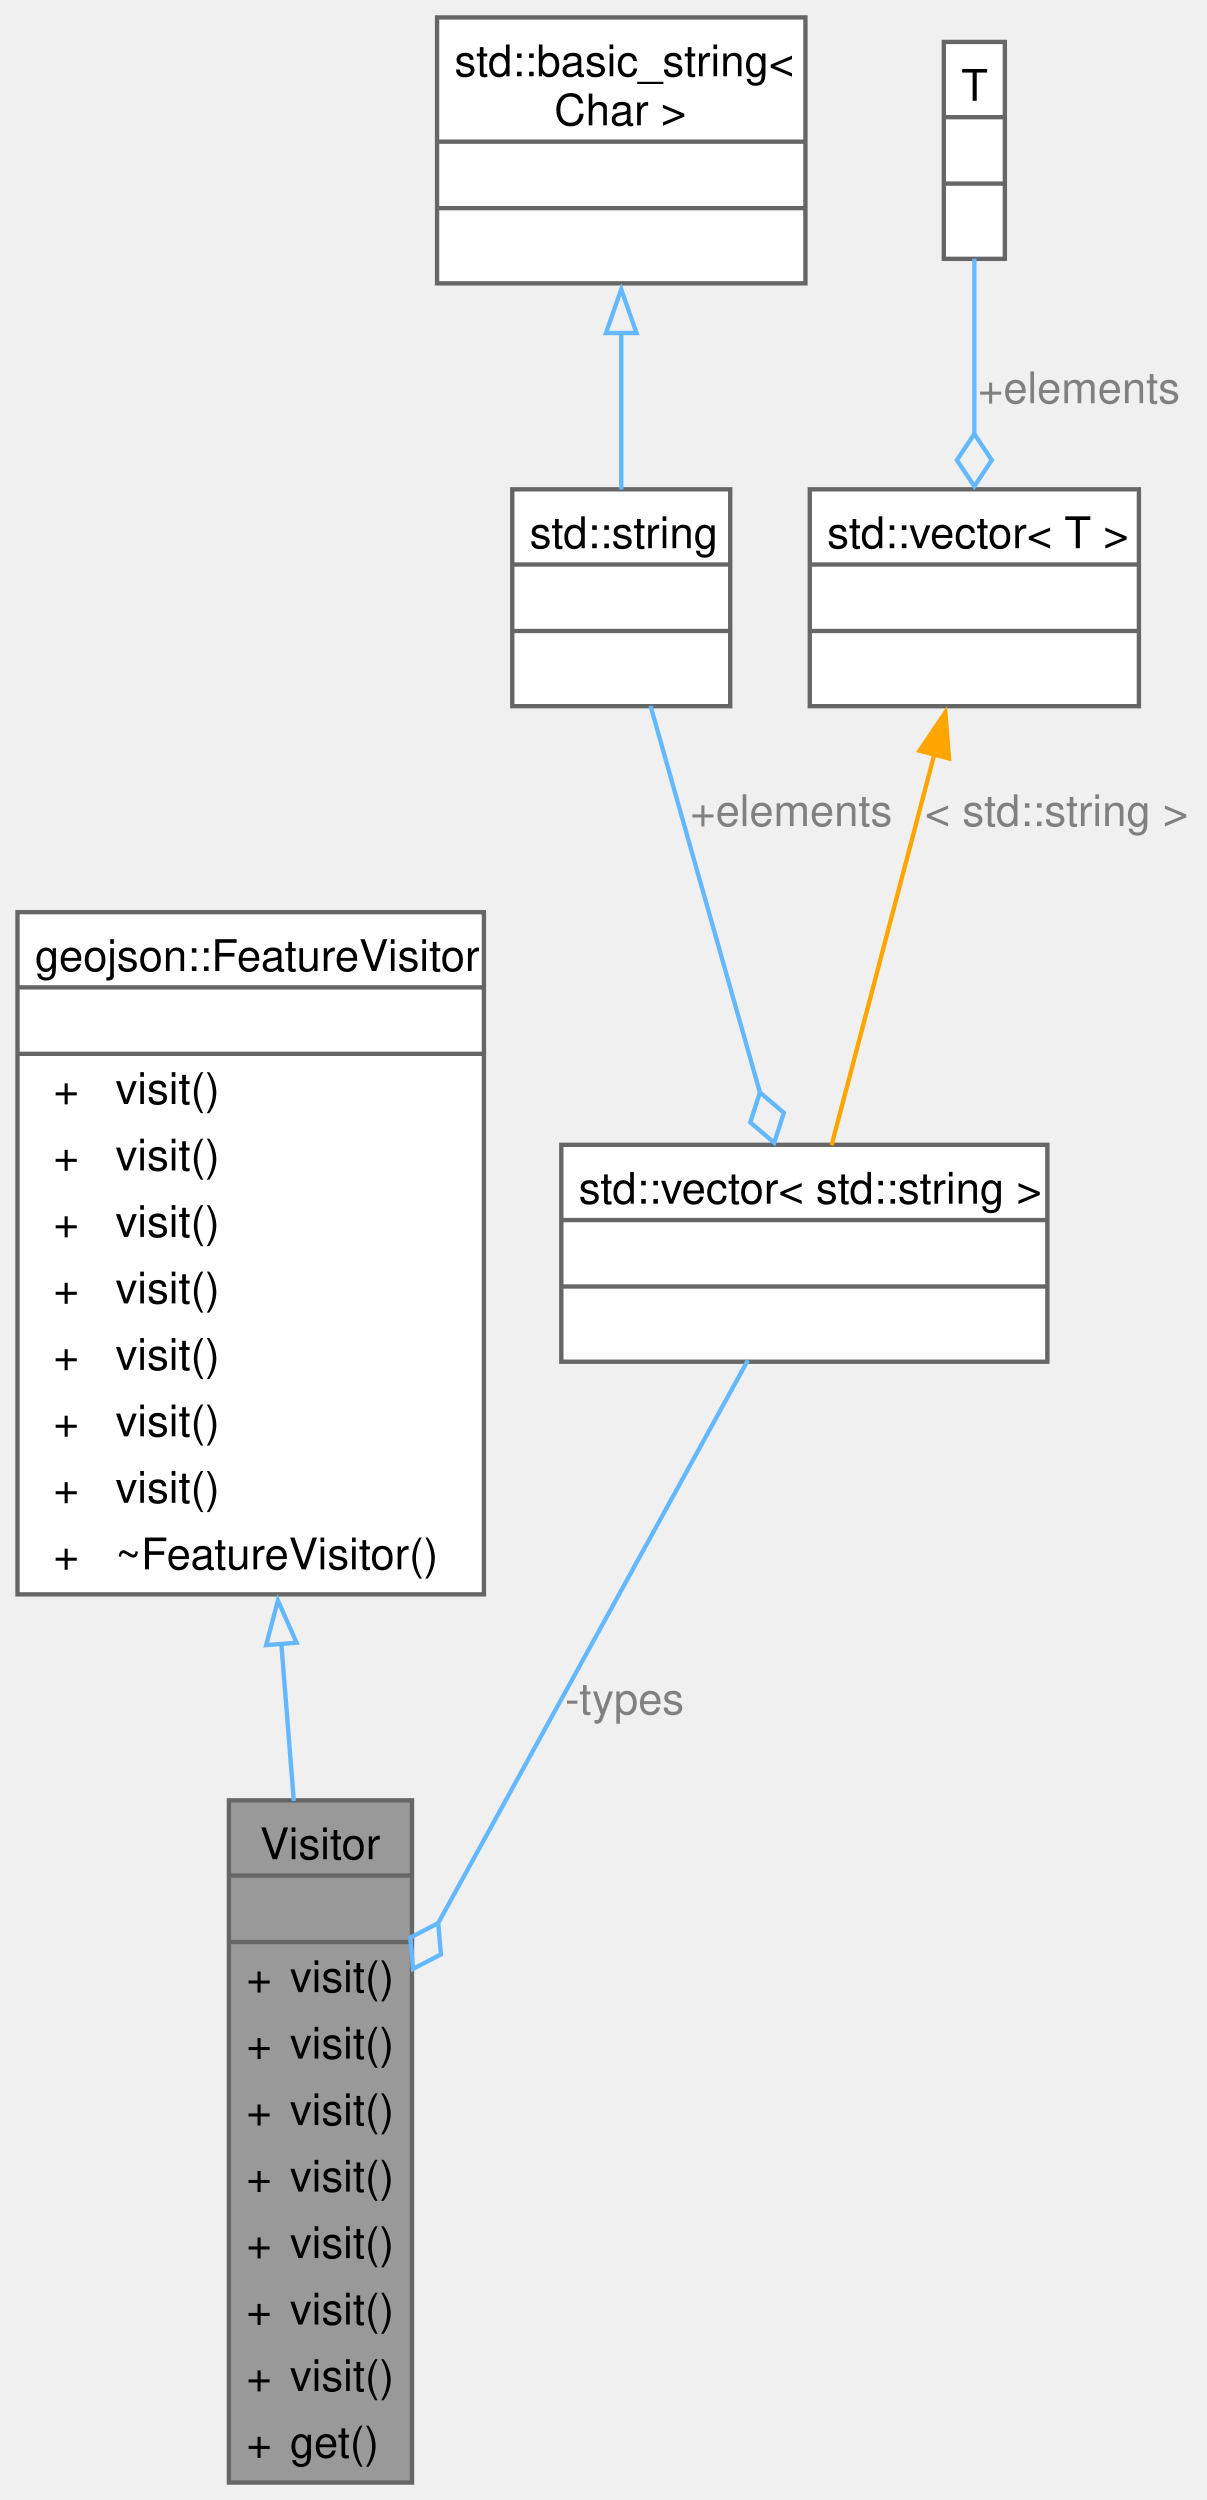
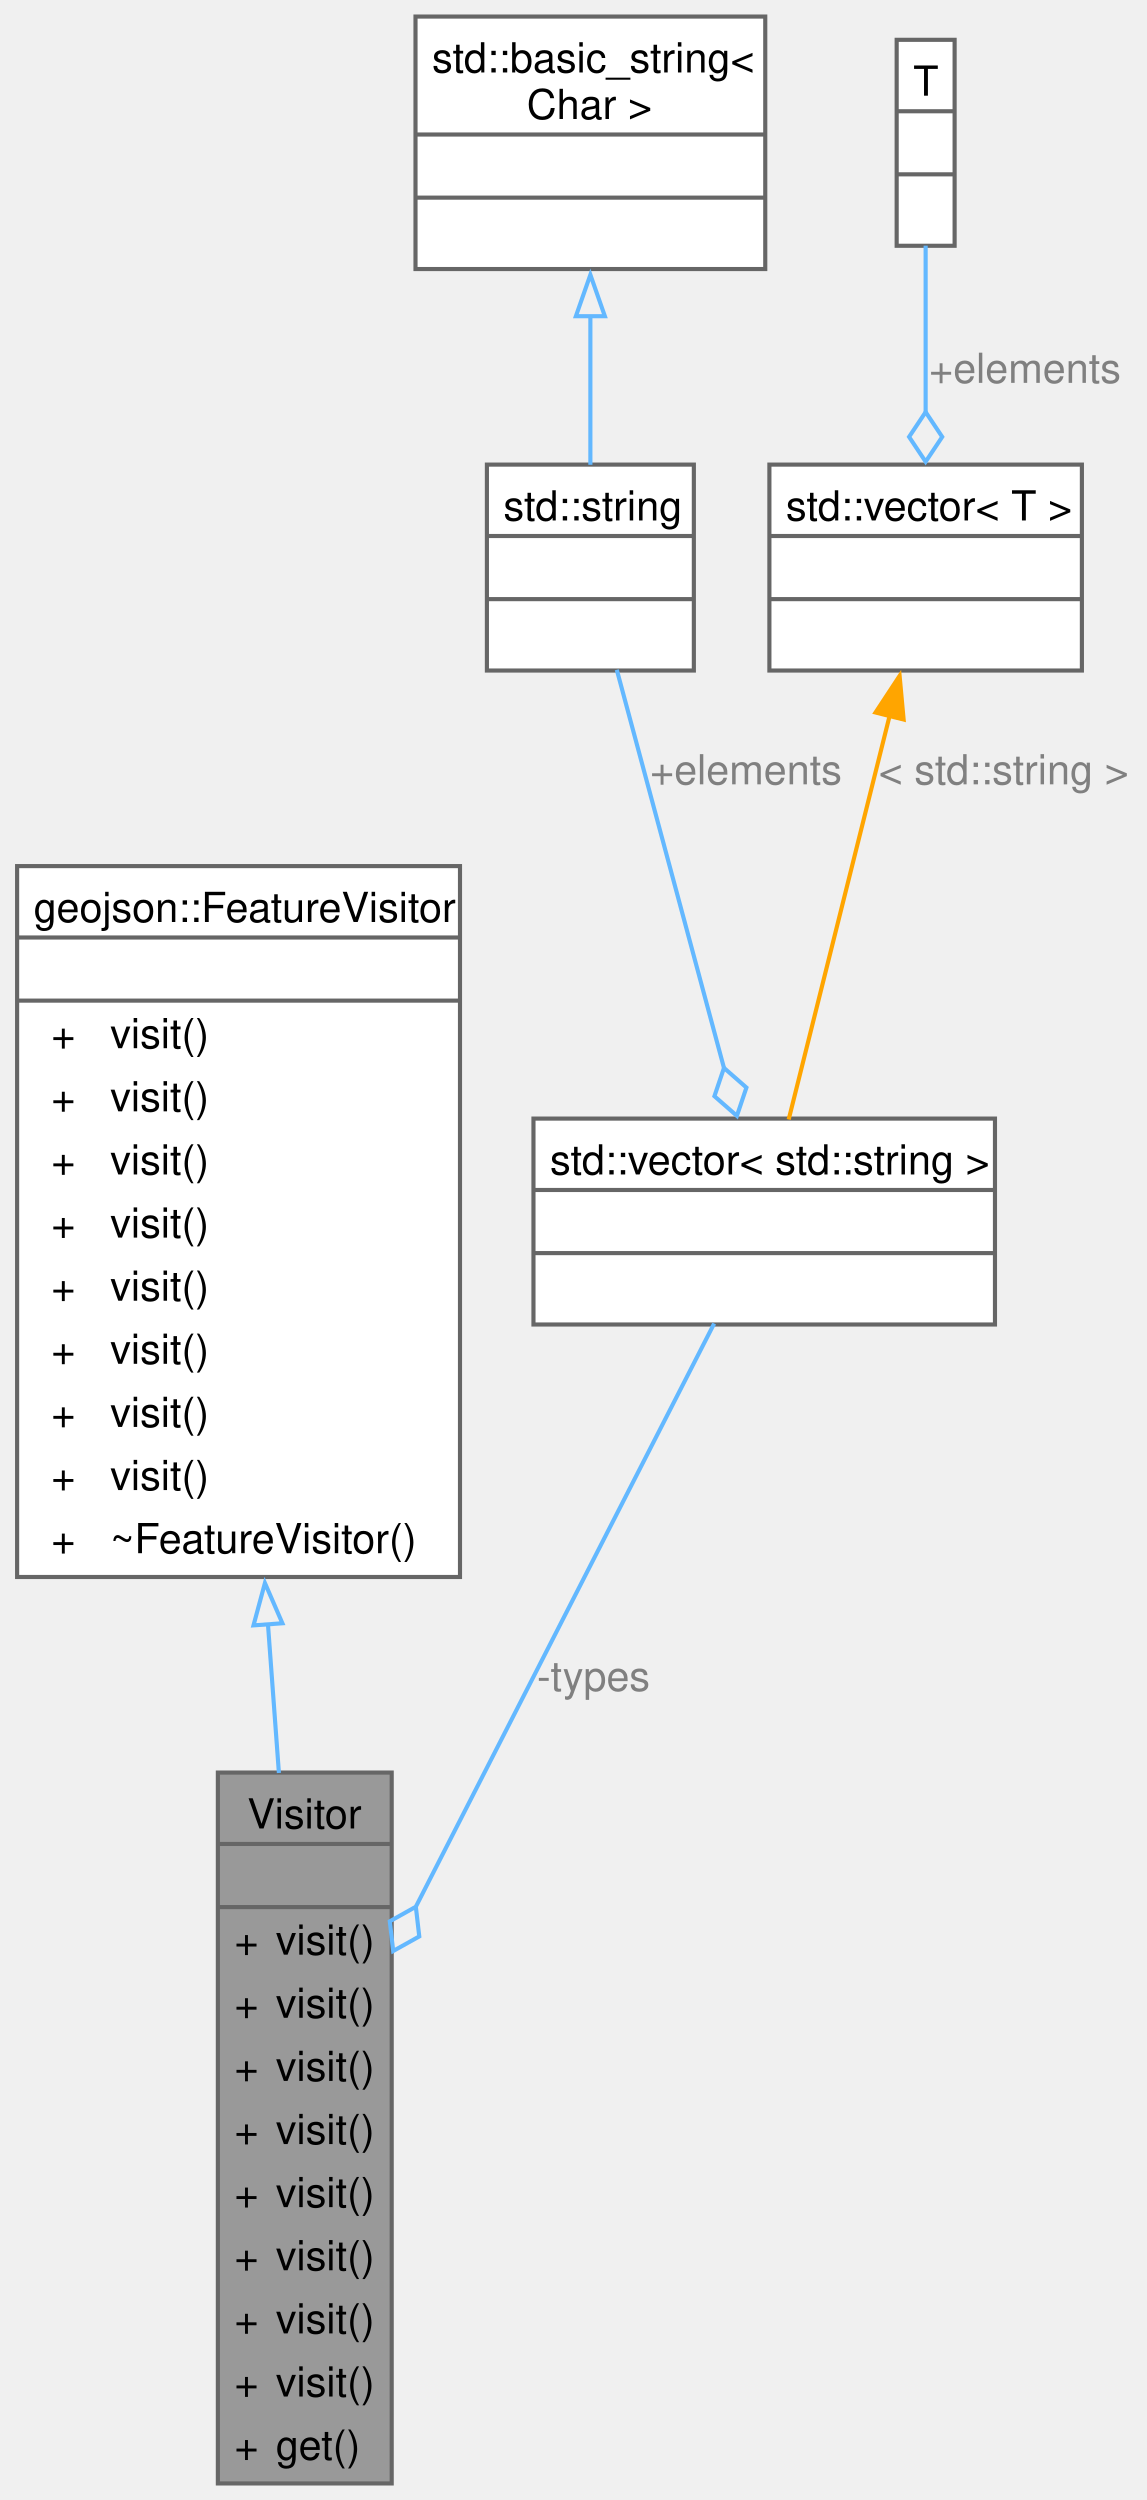
- <svg xmlns="http://www.w3.org/2000/svg" xmlns:xlink="http://www.w3.org/1999/xlink" width="277pt" height="574pt" viewBox="0.00 0.00 276.73 573.50">
-   <g id="graph0" class="graph" transform="scale(1 1) rotate(0) translate(4 569.5)">
+ <svg xmlns="http://www.w3.org/2000/svg" xmlns:xlink="http://www.w3.org/1999/xlink" width="277pt" height="604pt" viewBox="0.00 0.00 276.73 604.00">
+   <g id="graph0" class="graph" transform="scale(1 1) rotate(0) translate(4 600)">
    <g id="Node000001" class="node">
      <g id="a_Node000001">
        <a xlink:title=" ">
-           <polygon fill="#999999" stroke="none" points="90.5,-156.5 48.5,-156.5 48.5,0 90.5,0 90.5,-156.5" />
-           <text text-anchor="start" x="55.62" y="-143" font-family="Helvetica,sans-Serif" font-size="10.00">Visitor</text>
-           <text text-anchor="start" x="68" y="-127.75" font-family="Helvetica,sans-Serif" font-size="10.00"> </text>
+           <polygon fill="#999999" stroke="none" points="90.5,-171.75 48.5,-171.75 48.5,0 90.5,0 90.5,-171.75" />
+           <text text-anchor="start" x="55.62" y="-158.25" font-family="Helvetica,sans-Serif" font-size="10.00">Visitor</text>
+           <text text-anchor="start" x="68" y="-143" font-family="Helvetica,sans-Serif" font-size="10.00"> </text>
+           <text text-anchor="start" x="52.5" y="-127.75" font-family="Helvetica,sans-Serif" font-size="10.00">+</text>
+           <text text-anchor="start" x="62.5" y="-127.75" font-family="Helvetica,sans-Serif" font-size="10.00">visit()</text>
          <text text-anchor="start" x="52.5" y="-112.5" font-family="Helvetica,sans-Serif" font-size="10.00">+</text>
          <text text-anchor="start" x="62.5" y="-112.5" font-family="Helvetica,sans-Serif" font-size="10.00">visit()</text>
          <text text-anchor="start" x="52.5" y="-97.25" font-family="Helvetica,sans-Serif" font-size="10.00">+</text>
          <text text-anchor="start" x="62.5" y="-97.25" font-family="Helvetica,sans-Serif" font-size="10.00">visit()</text>
          <text text-anchor="start" x="52.5" y="-82" font-family="Helvetica,sans-Serif" font-size="10.00">+</text>
          <text text-anchor="start" x="62.5" y="-82" font-family="Helvetica,sans-Serif" font-size="10.00">visit()</text>
          <text text-anchor="start" x="52.5" y="-66.75" font-family="Helvetica,sans-Serif" font-size="10.00">+</text>
          <text text-anchor="start" x="62.5" y="-66.75" font-family="Helvetica,sans-Serif" font-size="10.00">visit()</text>
          <text text-anchor="start" x="52.5" y="-51.5" font-family="Helvetica,sans-Serif" font-size="10.00">+</text>
          <text text-anchor="start" x="62.5" y="-51.5" font-family="Helvetica,sans-Serif" font-size="10.00">visit()</text>
          <text text-anchor="start" x="52.5" y="-36.25" font-family="Helvetica,sans-Serif" font-size="10.00">+</text>
          <text text-anchor="start" x="62.5" y="-36.25" font-family="Helvetica,sans-Serif" font-size="10.00">visit()</text>
          <text text-anchor="start" x="52.5" y="-21" font-family="Helvetica,sans-Serif" font-size="10.00">+</text>
          <text text-anchor="start" x="62.5" y="-21" font-family="Helvetica,sans-Serif" font-size="10.00">visit()</text>
          <text text-anchor="start" x="52.5" y="-5.75" font-family="Helvetica,sans-Serif" font-size="10.00">+</text>
          <text text-anchor="start" x="62.5" y="-5.75" font-family="Helvetica,sans-Serif" font-size="10.00">get()</text>
+           <polygon fill="#666666" stroke="#666666" points="48.5,-154.5 48.5,-154.5 90.5,-154.5 90.5,-154.5 48.5,-154.5" />
          <polygon fill="#666666" stroke="#666666" points="48.5,-139.25 48.5,-139.25 90.5,-139.25 90.5,-139.25 48.5,-139.25" />
-           <polygon fill="#666666" stroke="#666666" points="48.5,-124 48.5,-124 90.5,-124 90.5,-124 48.5,-124" />
-           <polygon fill="none" stroke="#666666" points="48.5,0 48.5,-156.5 90.5,-156.5 90.5,0 48.5,0" />
+           <polygon fill="none" stroke="#666666" points="48.5,0 48.5,-171.75 90.5,-171.75 90.5,0 48.5,0" />
        </a>
      </g>
    </g>
    <g id="Node000002" class="node">
      <g id="a_Node000002">
        <a xlink:href="classgeojson_1_1_feature_visitor.html" target="_top" xlink:title="An abstract class used to operate on the children of FeatureBase.">
-           <polygon fill="white" stroke="none" points="107,-360.25 0,-360.25 0,-203.75 107,-203.75 107,-360.25" />
-           <text text-anchor="start" x="4" y="-346.75" font-family="Helvetica,sans-Serif" font-size="10.00">geojson::FeatureVisitor</text>
-           <text text-anchor="start" x="52" y="-331.5" font-family="Helvetica,sans-Serif" font-size="10.00"> </text>
+           <polygon fill="white" stroke="none" points="107,-390.75 0,-390.75 0,-219 107,-219 107,-390.75" />
+           <text text-anchor="start" x="4" y="-377.25" font-family="Helvetica,sans-Serif" font-size="10.00">geojson::FeatureVisitor</text>
+           <text text-anchor="start" x="52" y="-362" font-family="Helvetica,sans-Serif" font-size="10.00"> </text>
+           <text text-anchor="start" x="8.25" y="-346.75" font-family="Helvetica,sans-Serif" font-size="10.00">+</text>
+           <text text-anchor="start" x="22.5" y="-346.75" font-family="Helvetica,sans-Serif" font-size="10.00">visit()</text>
+           <text text-anchor="start" x="8.25" y="-331.5" font-family="Helvetica,sans-Serif" font-size="10.00">+</text>
+           <text text-anchor="start" x="22.5" y="-331.5" font-family="Helvetica,sans-Serif" font-size="10.00">visit()</text>
          <text text-anchor="start" x="8.25" y="-316.25" font-family="Helvetica,sans-Serif" font-size="10.00">+</text>
          <text text-anchor="start" x="22.5" y="-316.25" font-family="Helvetica,sans-Serif" font-size="10.00">visit()</text>
          <text text-anchor="start" x="8.25" y="-301" font-family="Helvetica,sans-Serif" font-size="10.00">+</text>
          <text text-anchor="start" x="22.5" y="-301" font-family="Helvetica,sans-Serif" font-size="10.00">visit()</text>
          <text text-anchor="start" x="8.25" y="-285.75" font-family="Helvetica,sans-Serif" font-size="10.00">+</text>
          <text text-anchor="start" x="22.5" y="-285.75" font-family="Helvetica,sans-Serif" font-size="10.00">visit()</text>
          <text text-anchor="start" x="8.25" y="-270.5" font-family="Helvetica,sans-Serif" font-size="10.00">+</text>
          <text text-anchor="start" x="22.5" y="-270.5" font-family="Helvetica,sans-Serif" font-size="10.00">visit()</text>
          <text text-anchor="start" x="8.25" y="-255.25" font-family="Helvetica,sans-Serif" font-size="10.00">+</text>
          <text text-anchor="start" x="22.5" y="-255.25" font-family="Helvetica,sans-Serif" font-size="10.00">visit()</text>
          <text text-anchor="start" x="8.25" y="-240" font-family="Helvetica,sans-Serif" font-size="10.00">+</text>
          <text text-anchor="start" x="22.5" y="-240" font-family="Helvetica,sans-Serif" font-size="10.00">visit()</text>
          <text text-anchor="start" x="8.25" y="-224.75" font-family="Helvetica,sans-Serif" font-size="10.00">+</text>
-           <text text-anchor="start" x="22.5" y="-224.75" font-family="Helvetica,sans-Serif" font-size="10.00">visit()</text>
-           <text text-anchor="start" x="8.25" y="-209.5" font-family="Helvetica,sans-Serif" font-size="10.00">+</text>
-           <text text-anchor="start" x="22.5" y="-209.5" font-family="Helvetica,sans-Serif" font-size="10.00">~FeatureVisitor()</text>
-           <polygon fill="#666666" stroke="#666666" points="0,-343 0,-343 107,-343 107,-343 0,-343" />
-           <polygon fill="#666666" stroke="#666666" points="0,-327.75 0,-327.75 107,-327.75 107,-327.75 0,-327.75" />
-           <polygon fill="none" stroke="#666666" points="0,-203.75 0,-360.25 107,-360.25 107,-203.75 0,-203.75" />
+           <text text-anchor="start" x="22.5" y="-224.75" font-family="Helvetica,sans-Serif" font-size="10.00">~FeatureVisitor()</text>
+           <polygon fill="#666666" stroke="#666666" points="0,-373.5 0,-373.5 107,-373.5 107,-373.5 0,-373.5" />
+           <polygon fill="#666666" stroke="#666666" points="0,-358.25 0,-358.25 107,-358.25 107,-358.25 0,-358.25" />
+           <polygon fill="none" stroke="#666666" points="0,-219 0,-390.75 107,-390.75 107,-219 0,-219" />
        </a>
      </g>
    </g>
    <g id="edge1_Node000001_Node000002" class="edge">
      <g id="a_edge1_Node000001_Node000002">
        <a xlink:title=" ">
-           <path fill="none" stroke="#63b8ff" d="M60.52,-192.43C61.48,-180.41 62.45,-168.14 63.39,-156.34" />
-           <polygon fill="none" stroke="#63b8ff" points="57.04,-192.11 59.74,-202.35 64.02,-192.66 57.04,-192.11" />
+           <path fill="none" stroke="#63b8ff" d="M60.6,-207.63C61.48,-195.64 62.38,-183.45 63.25,-171.65" />
+           <polygon fill="none" stroke="#63b8ff" points="57.11,-207.31 59.87,-217.54 64.09,-207.82 57.11,-207.31" />
        </a>
      </g>
    </g>
    <g id="Node000003" class="node">
      <g id="a_Node000003">
        <a xlink:title=" ">
-           <polygon fill="white" stroke="none" points="236.25,-306.88 124.75,-306.88 124.75,-257.12 236.25,-257.12 236.25,-306.88" />
-           <text text-anchor="start" x="128.75" y="-293.38" font-family="Helvetica,sans-Serif" font-size="10.00">std::vector&lt; std::string &gt;</text>
-           <text text-anchor="start" x="179" y="-278.12" font-family="Helvetica,sans-Serif" font-size="10.00"> </text>
-           <text text-anchor="start" x="179" y="-262.88" font-family="Helvetica,sans-Serif" font-size="10.00"> </text>
-           <polygon fill="#666666" stroke="#666666" points="124.75,-289.62 124.75,-289.62 236.25,-289.62 236.25,-289.62 124.75,-289.62" />
-           <polygon fill="#666666" stroke="#666666" points="124.75,-274.38 124.75,-274.38 236.25,-274.38 236.25,-274.38 124.75,-274.38" />
-           <polygon fill="none" stroke="#666666" points="124.75,-257.12 124.75,-306.88 236.25,-306.88 236.25,-257.12 124.75,-257.12" />
+           <polygon fill="white" stroke="none" points="236.25,-329.75 124.75,-329.75 124.75,-280 236.25,-280 236.25,-329.75" />
+           <text text-anchor="start" x="128.75" y="-316.25" font-family="Helvetica,sans-Serif" font-size="10.00">std::vector&lt; std::string &gt;</text>
+           <text text-anchor="start" x="179" y="-301" font-family="Helvetica,sans-Serif" font-size="10.00"> </text>
+           <text text-anchor="start" x="179" y="-285.75" font-family="Helvetica,sans-Serif" font-size="10.00"> </text>
+           <polygon fill="#666666" stroke="#666666" points="124.75,-312.5 124.75,-312.5 236.25,-312.5 236.25,-312.5 124.75,-312.5" />
+           <polygon fill="#666666" stroke="#666666" points="124.75,-297.25 124.75,-297.25 236.25,-297.25 236.25,-297.25 124.75,-297.25" />
+           <polygon fill="none" stroke="#666666" points="124.75,-280 124.75,-329.75 236.25,-329.75 236.25,-280 124.75,-280" />
        </a>
      </g>
    </g>
    <g id="edge2_Node000001_Node000003" class="edge">
      <g id="a_edge2_Node000001_Node000003">
        <a xlink:title=" ">
-           <path fill="none" stroke="#63b8ff" d="M167.55,-257.46C150.23,-225.99 119.1,-169.4 96.55,-128.42" />
-           <polygon fill="none" stroke="#63b8ff" points="96.51,-128.35 90.12,-125.02 90.73,-117.84 97.13,-121.16 96.51,-128.35" />
+           <path fill="none" stroke="#63b8ff" d="M168.41,-280.24C151.23,-246.66 119.31,-184.25 96.37,-139.41" />
+           <polygon fill="none" stroke="#63b8ff" points="96.33,-139.33 90.04,-135.81 90.86,-128.64 97.16,-132.16 96.33,-139.33" />
        </a>
      </g>
-       <text text-anchor="middle" x="139.25" y="-176.25" font-family="Helvetica,sans-Serif" font-size="10.00" fill="grey"> -types</text>
+       <text text-anchor="middle" x="139.25" y="-191.5" font-family="Helvetica,sans-Serif" font-size="10.00" fill="grey"> -types</text>
    </g>
    <g id="Node000004" class="node">
      <g id="a_Node000004">
        <a xlink:title=" ">
-           <polygon fill="white" stroke="none" points="163.5,-457.25 113.5,-457.25 113.5,-407.5 163.5,-407.5 163.5,-457.25" />
-           <text text-anchor="start" x="117.5" y="-443.75" font-family="Helvetica,sans-Serif" font-size="10.00">std::string</text>
-           <text text-anchor="start" x="137" y="-428.5" font-family="Helvetica,sans-Serif" font-size="10.00"> </text>
-           <text text-anchor="start" x="137" y="-413.25" font-family="Helvetica,sans-Serif" font-size="10.00"> </text>
-           <polygon fill="#666666" stroke="#666666" points="113.5,-440 113.5,-440 163.5,-440 163.5,-440 113.5,-440" />
-           <polygon fill="#666666" stroke="#666666" points="113.5,-424.75 113.5,-424.75 163.5,-424.75 163.5,-424.75 113.5,-424.75" />
-           <polygon fill="none" stroke="#666666" points="113.5,-407.5 113.5,-457.25 163.5,-457.25 163.5,-407.5 113.5,-407.5" />
+           <polygon fill="white" stroke="none" points="163.5,-487.75 113.5,-487.75 113.5,-438 163.5,-438 163.5,-487.75" />
+           <text text-anchor="start" x="117.5" y="-474.25" font-family="Helvetica,sans-Serif" font-size="10.00">std::string</text>
+           <text text-anchor="start" x="137" y="-459" font-family="Helvetica,sans-Serif" font-size="10.00"> </text>
+           <text text-anchor="start" x="137" y="-443.75" font-family="Helvetica,sans-Serif" font-size="10.00"> </text>
+           <polygon fill="#666666" stroke="#666666" points="113.5,-470.5 113.5,-470.5 163.5,-470.5 163.5,-470.5 113.5,-470.5" />
+           <polygon fill="#666666" stroke="#666666" points="113.5,-455.25 113.5,-455.25 163.5,-455.25 163.5,-455.25 113.5,-455.25" />
+           <polygon fill="none" stroke="#666666" points="113.5,-438 113.5,-487.75 163.5,-487.75 163.5,-438 113.5,-438" />
        </a>
      </g>
    </g>
    <g id="edge3_Node000003_Node000004" class="edge">
      <g id="a_edge3_Node000003_Node000004">
        <a xlink:title=" ">
-           <path fill="none" stroke="#63b8ff" d="M145.22,-407.57C147.8,-398.41 150.79,-387.84 153.5,-378.25 159.05,-358.65 165.24,-336.78 170.3,-318.95" />
-           <polygon fill="none" stroke="#63b8ff" points="170.32,-318.9 168.1,-312.03 173.59,-307.35 175.8,-314.22 170.32,-318.9" />
+           <path fill="none" stroke="#63b8ff" d="M144.88,-438.18C151.78,-412.57 162.85,-371.44 170.82,-341.83" />
+           <polygon fill="none" stroke="#63b8ff" points="170.78,-341.99 168.47,-335.16 173.9,-330.41 176.2,-337.24 170.78,-341.99" />
        </a>
      </g>
-       <text text-anchor="middle" x="177.5" y="-380" font-family="Helvetica,sans-Serif" font-size="10.00" fill="grey"> +elements</text>
+       <text text-anchor="middle" x="176.09" y="-410.5" font-family="Helvetica,sans-Serif" font-size="10.00" fill="grey"> +elements</text>
    </g>
    <g id="Node000005" class="node">
      <g id="a_Node000005">
        <a xlink:title=" ">
-           <polygon fill="white" stroke="none" points="180.75,-565.5 96.25,-565.5 96.25,-504.5 180.75,-504.5 180.75,-565.5" />
-           <text text-anchor="start" x="100.25" y="-552" font-family="Helvetica,sans-Serif" font-size="10.00">std::basic_string&lt;</text>
-           <text text-anchor="start" x="123.12" y="-540.75" font-family="Helvetica,sans-Serif" font-size="10.00"> Char &gt;</text>
-           <text text-anchor="start" x="137" y="-525.5" font-family="Helvetica,sans-Serif" font-size="10.00"> </text>
-           <text text-anchor="start" x="137" y="-510.25" font-family="Helvetica,sans-Serif" font-size="10.00"> </text>
-           <polygon fill="#666666" stroke="#666666" points="96.25,-537 96.25,-537 180.75,-537 180.75,-537 96.25,-537" />
-           <polygon fill="#666666" stroke="#666666" points="96.25,-521.75 96.25,-521.75 180.75,-521.75 180.75,-521.75 96.25,-521.75" />
-           <polygon fill="none" stroke="#666666" points="96.25,-504.5 96.25,-565.5 180.75,-565.5 180.75,-504.5 96.25,-504.5" />
+           <polygon fill="white" stroke="none" points="180.75,-596 96.25,-596 96.25,-535 180.75,-535 180.75,-596" />
+           <text text-anchor="start" x="100.25" y="-582.5" font-family="Helvetica,sans-Serif" font-size="10.00">std::basic_string&lt;</text>
+           <text text-anchor="start" x="123.12" y="-571.25" font-family="Helvetica,sans-Serif" font-size="10.00"> Char &gt;</text>
+           <text text-anchor="start" x="137" y="-556" font-family="Helvetica,sans-Serif" font-size="10.00"> </text>
+           <text text-anchor="start" x="137" y="-540.75" font-family="Helvetica,sans-Serif" font-size="10.00"> </text>
+           <polygon fill="#666666" stroke="#666666" points="96.25,-567.5 96.25,-567.5 180.75,-567.5 180.75,-567.5 96.25,-567.5" />
+           <polygon fill="#666666" stroke="#666666" points="96.25,-552.25 96.25,-552.25 180.75,-552.25 180.75,-552.25 96.25,-552.25" />
+           <polygon fill="none" stroke="#666666" points="96.25,-535 96.25,-596 180.75,-596 180.75,-535 96.25,-535" />
        </a>
      </g>
    </g>
    <g id="edge4_Node000004_Node000005" class="edge">
      <g id="a_edge4_Node000004_Node000005">
        <a xlink:title=" ">
-           <path fill="none" stroke="#63b8ff" d="M138.5,-493.23C138.5,-480.99 138.5,-467.97 138.5,-457.2" />
-           <polygon fill="none" stroke="#63b8ff" points="135,-493.11 138.5,-503.11 142,-493.11 135,-493.11" />
+           <path fill="none" stroke="#63b8ff" d="M138.5,-523.73C138.5,-511.49 138.5,-498.47 138.5,-487.7" />
+           <polygon fill="none" stroke="#63b8ff" points="135,-523.61 138.5,-533.61 142,-523.61 135,-523.61" />
        </a>
      </g>
    </g>
    <g id="Node000006" class="node">
      <g id="a_Node000006">
        <a xlink:title=" ">
-           <polygon fill="white" stroke="none" points="257.25,-457.25 181.75,-457.25 181.75,-407.5 257.25,-407.5 257.25,-457.25" />
-           <text text-anchor="start" x="185.75" y="-443.75" font-family="Helvetica,sans-Serif" font-size="10.00">std::vector&lt; T &gt;</text>
-           <text text-anchor="start" x="218" y="-428.5" font-family="Helvetica,sans-Serif" font-size="10.00"> </text>
-           <text text-anchor="start" x="218" y="-413.25" font-family="Helvetica,sans-Serif" font-size="10.00"> </text>
-           <polygon fill="#666666" stroke="#666666" points="181.75,-440 181.75,-440 257.25,-440 257.25,-440 181.75,-440" />
-           <polygon fill="#666666" stroke="#666666" points="181.75,-424.75 181.75,-424.75 257.25,-424.75 257.25,-424.75 181.75,-424.75" />
-           <polygon fill="none" stroke="#666666" points="181.75,-407.5 181.75,-457.25 257.25,-457.25 257.25,-407.5 181.75,-407.5" />
+           <polygon fill="white" stroke="none" points="257.25,-487.75 181.75,-487.75 181.75,-438 257.25,-438 257.25,-487.75" />
+           <text text-anchor="start" x="185.75" y="-474.25" font-family="Helvetica,sans-Serif" font-size="10.00">std::vector&lt; T &gt;</text>
+           <text text-anchor="start" x="218" y="-459" font-family="Helvetica,sans-Serif" font-size="10.00"> </text>
+           <text text-anchor="start" x="218" y="-443.75" font-family="Helvetica,sans-Serif" font-size="10.00"> </text>
+           <polygon fill="#666666" stroke="#666666" points="181.75,-470.5 181.75,-470.5 257.25,-470.5 257.25,-470.5 181.75,-470.5" />
+           <polygon fill="#666666" stroke="#666666" points="181.75,-455.25 181.75,-455.25 257.25,-455.25 257.25,-455.25 181.75,-455.25" />
+           <polygon fill="none" stroke="#666666" points="181.75,-438 181.75,-487.75 257.25,-487.75 257.25,-438 181.75,-438" />
        </a>
      </g>
    </g>
    <g id="edge5_Node000003_Node000006" class="edge">
      <g id="a_edge5_Node000003_Node000006">
        <a xlink:title=" ">
-           <path fill="none" stroke="orange" d="M210.4,-396.76C203.13,-369.11 193.14,-331.09 186.75,-306.78" />
-           <polygon fill="orange" stroke="orange" points="206.92,-397.29 212.85,-406.07 213.69,-395.51 206.92,-397.29" />
+           <path fill="none" stroke="orange" d="M210.8,-427.07C203.37,-397.37 192.9,-355.48 186.41,-329.53" />
+           <polygon fill="orange" stroke="orange" points="207.39,-427.86 213.21,-436.71 214.18,-426.16 207.39,-427.86" />
        </a>
      </g>
-       <text text-anchor="middle" x="238.35" y="-380" font-family="Helvetica,sans-Serif" font-size="10.00" fill="grey"> &lt; std::string &gt;</text>
+       <text text-anchor="middle" x="238.35" y="-410.5" font-family="Helvetica,sans-Serif" font-size="10.00" fill="grey"> &lt; std::string &gt;</text>
    </g>
    <g id="Node000007" class="node">
      <g id="a_Node000007">
        <a xlink:title=" ">
-           <polygon fill="white" stroke="none" points="226.5,-559.88 212.5,-559.88 212.5,-510.12 226.5,-510.12 226.5,-559.88" />
-           <text text-anchor="start" x="216.5" y="-546.38" font-family="Helvetica,sans-Serif" font-size="10.00">T</text>
-           <text text-anchor="start" x="218" y="-531.12" font-family="Helvetica,sans-Serif" font-size="10.00"> </text>
-           <text text-anchor="start" x="218" y="-515.88" font-family="Helvetica,sans-Serif" font-size="10.00"> </text>
-           <polygon fill="#666666" stroke="#666666" points="212.5,-542.62 212.5,-542.62 226.5,-542.62 226.5,-542.62 212.5,-542.62" />
-           <polygon fill="#666666" stroke="#666666" points="212.5,-527.38 212.5,-527.38 226.5,-527.38 226.5,-527.38 212.5,-527.38" />
-           <polygon fill="none" stroke="#666666" points="212.5,-510.12 212.5,-559.88 226.5,-559.88 226.5,-510.12 212.5,-510.12" />
+           <polygon fill="white" stroke="none" points="226.5,-590.38 212.5,-590.38 212.5,-540.62 226.5,-540.62 226.5,-590.38" />
+           <text text-anchor="start" x="216.5" y="-576.88" font-family="Helvetica,sans-Serif" font-size="10.00">T</text>
+           <text text-anchor="start" x="218" y="-561.62" font-family="Helvetica,sans-Serif" font-size="10.00"> </text>
+           <text text-anchor="start" x="218" y="-546.38" font-family="Helvetica,sans-Serif" font-size="10.00"> </text>
+           <polygon fill="#666666" stroke="#666666" points="212.5,-573.12 212.5,-573.12 226.5,-573.12 226.5,-573.12 212.5,-573.12" />
+           <polygon fill="#666666" stroke="#666666" points="212.5,-557.88 212.5,-557.88 226.5,-557.88 226.5,-557.88 212.5,-557.88" />
+           <polygon fill="none" stroke="#666666" points="212.5,-540.62 212.5,-590.38 226.5,-590.38 226.5,-540.62 212.5,-540.62" />
        </a>
      </g>
    </g>
    <g id="edge6_Node000006_Node000007" class="edge">
      <g id="a_edge6_Node000006_Node000007">
        <a xlink:title=" ">
-           <path fill="none" stroke="#63b8ff" d="M219.5,-510.15C219.5,-498.12 219.5,-483.27 219.5,-469.84" />
-           <polygon fill="none" stroke="#63b8ff" points="219.5,-469.95 215.5,-463.95 219.5,-457.95 223.5,-463.95 219.5,-469.95" />
+           <path fill="none" stroke="#63b8ff" d="M219.5,-540.65C219.5,-528.62 219.5,-513.77 219.5,-500.34" />
+           <polygon fill="none" stroke="#63b8ff" points="219.5,-500.45 215.5,-494.45 219.5,-488.45 223.5,-494.45 219.5,-500.45" />
        </a>
      </g>
-       <text text-anchor="middle" x="243.5" y="-477" font-family="Helvetica,sans-Serif" font-size="10.00" fill="grey"> +elements</text>
+       <text text-anchor="middle" x="243.5" y="-507.5" font-family="Helvetica,sans-Serif" font-size="10.00" fill="grey"> +elements</text>
    </g>
  </g>
</svg>
